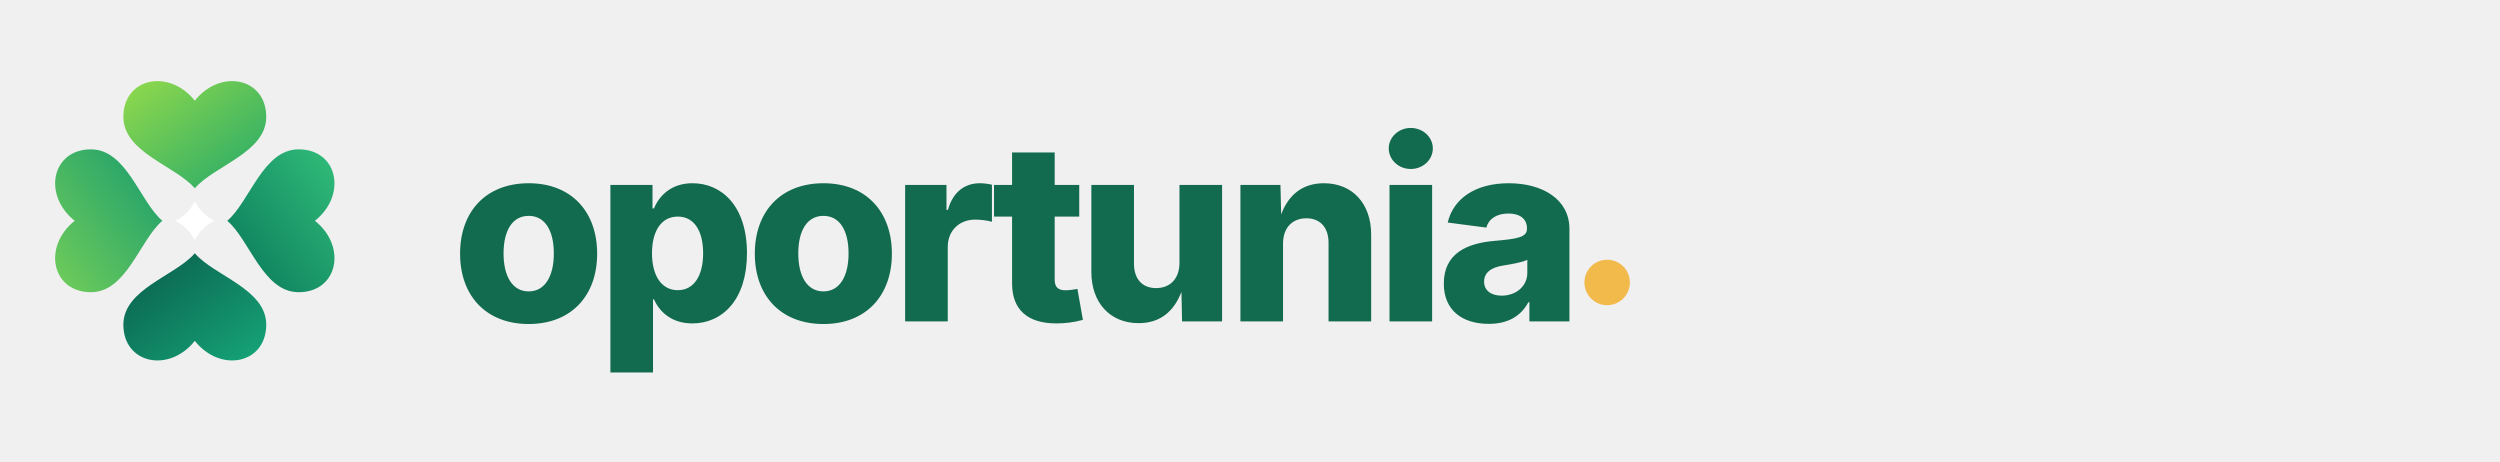
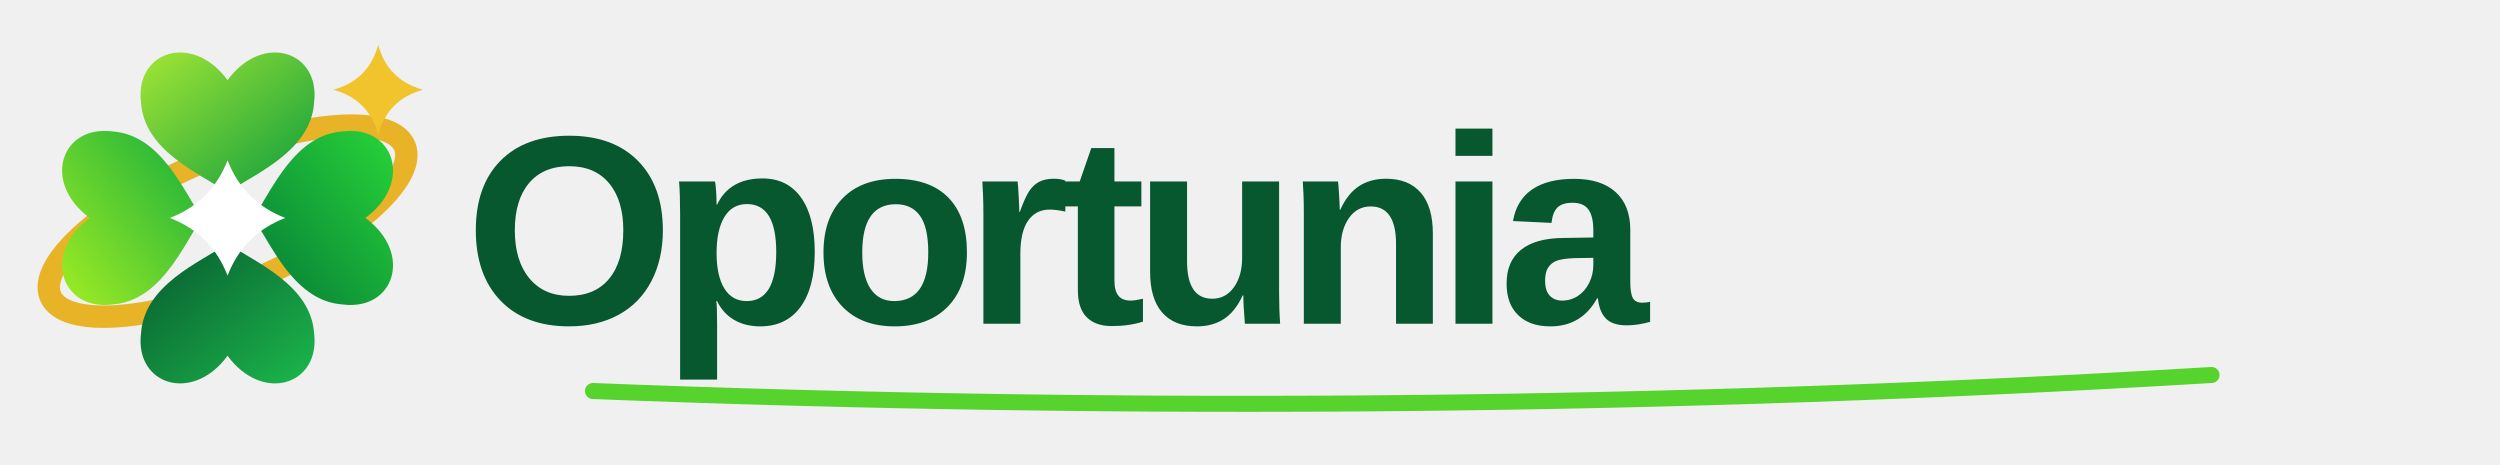
- <svg xmlns="http://www.w3.org/2000/svg" width="770" height="142" viewBox="0 0 770 142" role="img" aria-label="oportunia">
+ <svg xmlns="http://www.w3.org/2000/svg" viewBox="0 0 780 145" role="img" aria-label="Oportunia">
  <defs>
-     <linearGradient id="l1" x1="0" y1="0" x2="1" y2="1">
-       <stop stop-color="#92DA4B" />
-       <stop offset="1" stop-color="#22A86A" />
+     <linearGradient id="g0" x2="1" y2="1">
+       <stop stop-color="#a3e635" />
+       <stop offset="1" stop-color="#0a9c3d" />
    </linearGradient>
-     <linearGradient id="l2" x1="0" y1="0" x2="1" y2="1">
-       <stop stop-color="#31BD79" />
-       <stop offset="1" stop-color="#08765A" />
+     <linearGradient id="g1" x2="1" y2="1">
+       <stop stop-color="#28d438" />
+       <stop offset="1" stop-color="#047a38" />
    </linearGradient>
-     <linearGradient id="l3" x1="0" y1="0" x2="1" y2="1">
-       <stop stop-color="#16A678" />
-       <stop offset="1" stop-color="#095B4A" />
+     <linearGradient id="g2" x2="1" y2="1">
+       <stop stop-color="#1cb84c" />
+       <stop offset="1" stop-color="#07592f" />
    </linearGradient>
-     <linearGradient id="l4" x1="0" y1="0" x2="1" y2="1">
-       <stop stop-color="#71CD59" />
-       <stop offset="1" stop-color="#189C6E" />
+     <linearGradient id="g3" x2="1" y2="1">
+       <stop stop-color="#a1ed23" />
+       <stop offset="1" stop-color="#13ad3d" />
    </linearGradient>
  </defs>
-   <g transform="translate(0 8)">
-     <g transform="translate(60 60)">
-       <path d="M 0,-10 C -6,-17 -22,-21 -22,-32 C -22,-44 -8,-47 0,-37 C 8,-47 22,-44 22,-32 C 22,-21 6,-17 0,-10 Z" transform="rotate(0)" fill="url(#l1)" />
-       <path d="M 0,-10 C -6,-17 -22,-21 -22,-32 C -22,-44 -8,-47 0,-37 C 8,-47 22,-44 22,-32 C 22,-21 6,-17 0,-10 Z" transform="rotate(90)" fill="url(#l2)" />
-       <path d="M 0,-10 C -6,-17 -22,-21 -22,-32 C -22,-44 -8,-47 0,-37 C 8,-47 22,-44 22,-32 C 22,-21 6,-17 0,-10 Z" transform="rotate(180)" fill="url(#l3)" />
-       <path d="M 0,-10 C -6,-17 -22,-21 -22,-32 C -22,-44 -8,-47 0,-37 C 8,-47 22,-44 22,-32 C 22,-21 6,-17 0,-10 Z" transform="rotate(270)" fill="url(#l4)" />
-       <path d="M0 -6 Q2 -2 6 0 Q2 2 0 6 Q-2 2 -6 0 Q-2 -2 0 -6Z" fill="#FFFFFF" />
+   <g transform="translate(7 4)">
+     <ellipse cx="64" cy="65" rx="60" ry="20" transform="rotate(-23 64 65)" fill="none" stroke="#e8b327" stroke-width="7" />
+     <g transform="translate(64 64)">
+       <path d="M0 -8 C-9 -14 -26 -21 -27 -36 C-29 -52 -11 -58 0 -43 C11 -58 29 -52 27 -36 C26 -21 9 -14 0 -8Z" transform="rotate(0)" fill="url(#g0)" />
+       <path d="M0 -8 C-9 -14 -26 -21 -27 -36 C-29 -52 -11 -58 0 -43 C11 -58 29 -52 27 -36 C26 -21 9 -14 0 -8Z" transform="rotate(90)" fill="url(#g1)" />
+       <path d="M0 -8 C-9 -14 -26 -21 -27 -36 C-29 -52 -11 -58 0 -43 C11 -58 29 -52 27 -36 C26 -21 9 -14 0 -8Z" transform="rotate(180)" fill="url(#g2)" />
+       <path d="M0 -8 C-9 -14 -26 -21 -27 -36 C-29 -52 -11 -58 0 -43 C11 -58 29 -52 27 -36 C26 -21 9 -14 0 -8Z" transform="rotate(270)" fill="url(#g3)" />
+       <path d="M0 -18 Q5 -5 18 0 Q5 5 0 18 Q-5 5 -18 0 Q-5 -5 0 -18Z" fill="#fff" />
    </g>
+     <path d="M111 10 Q114 21 125 24 Q114 27 111 38 Q108 27 97 24 Q108 21 111 10Z" fill="#f1c32d" />
  </g>
-   <text x="139" y="99" font-family="Inter, Arial, sans-serif" font-size="77" font-weight="800" letter-spacing="-3" fill="#126B4E">oportunia</text>
-   <circle cx="495" cy="87" r="7" fill="#F2B94B" />
+   <text x="145" y="101" font-family="Arial,sans-serif" font-size="84" font-weight="800" letter-spacing="-4" fill="#07572f">Oportunia</text>
+   <path d="M185 122 Q440 132 690 117" fill="none" stroke="#57d32e" stroke-width="5" stroke-linecap="round" />
</svg>
